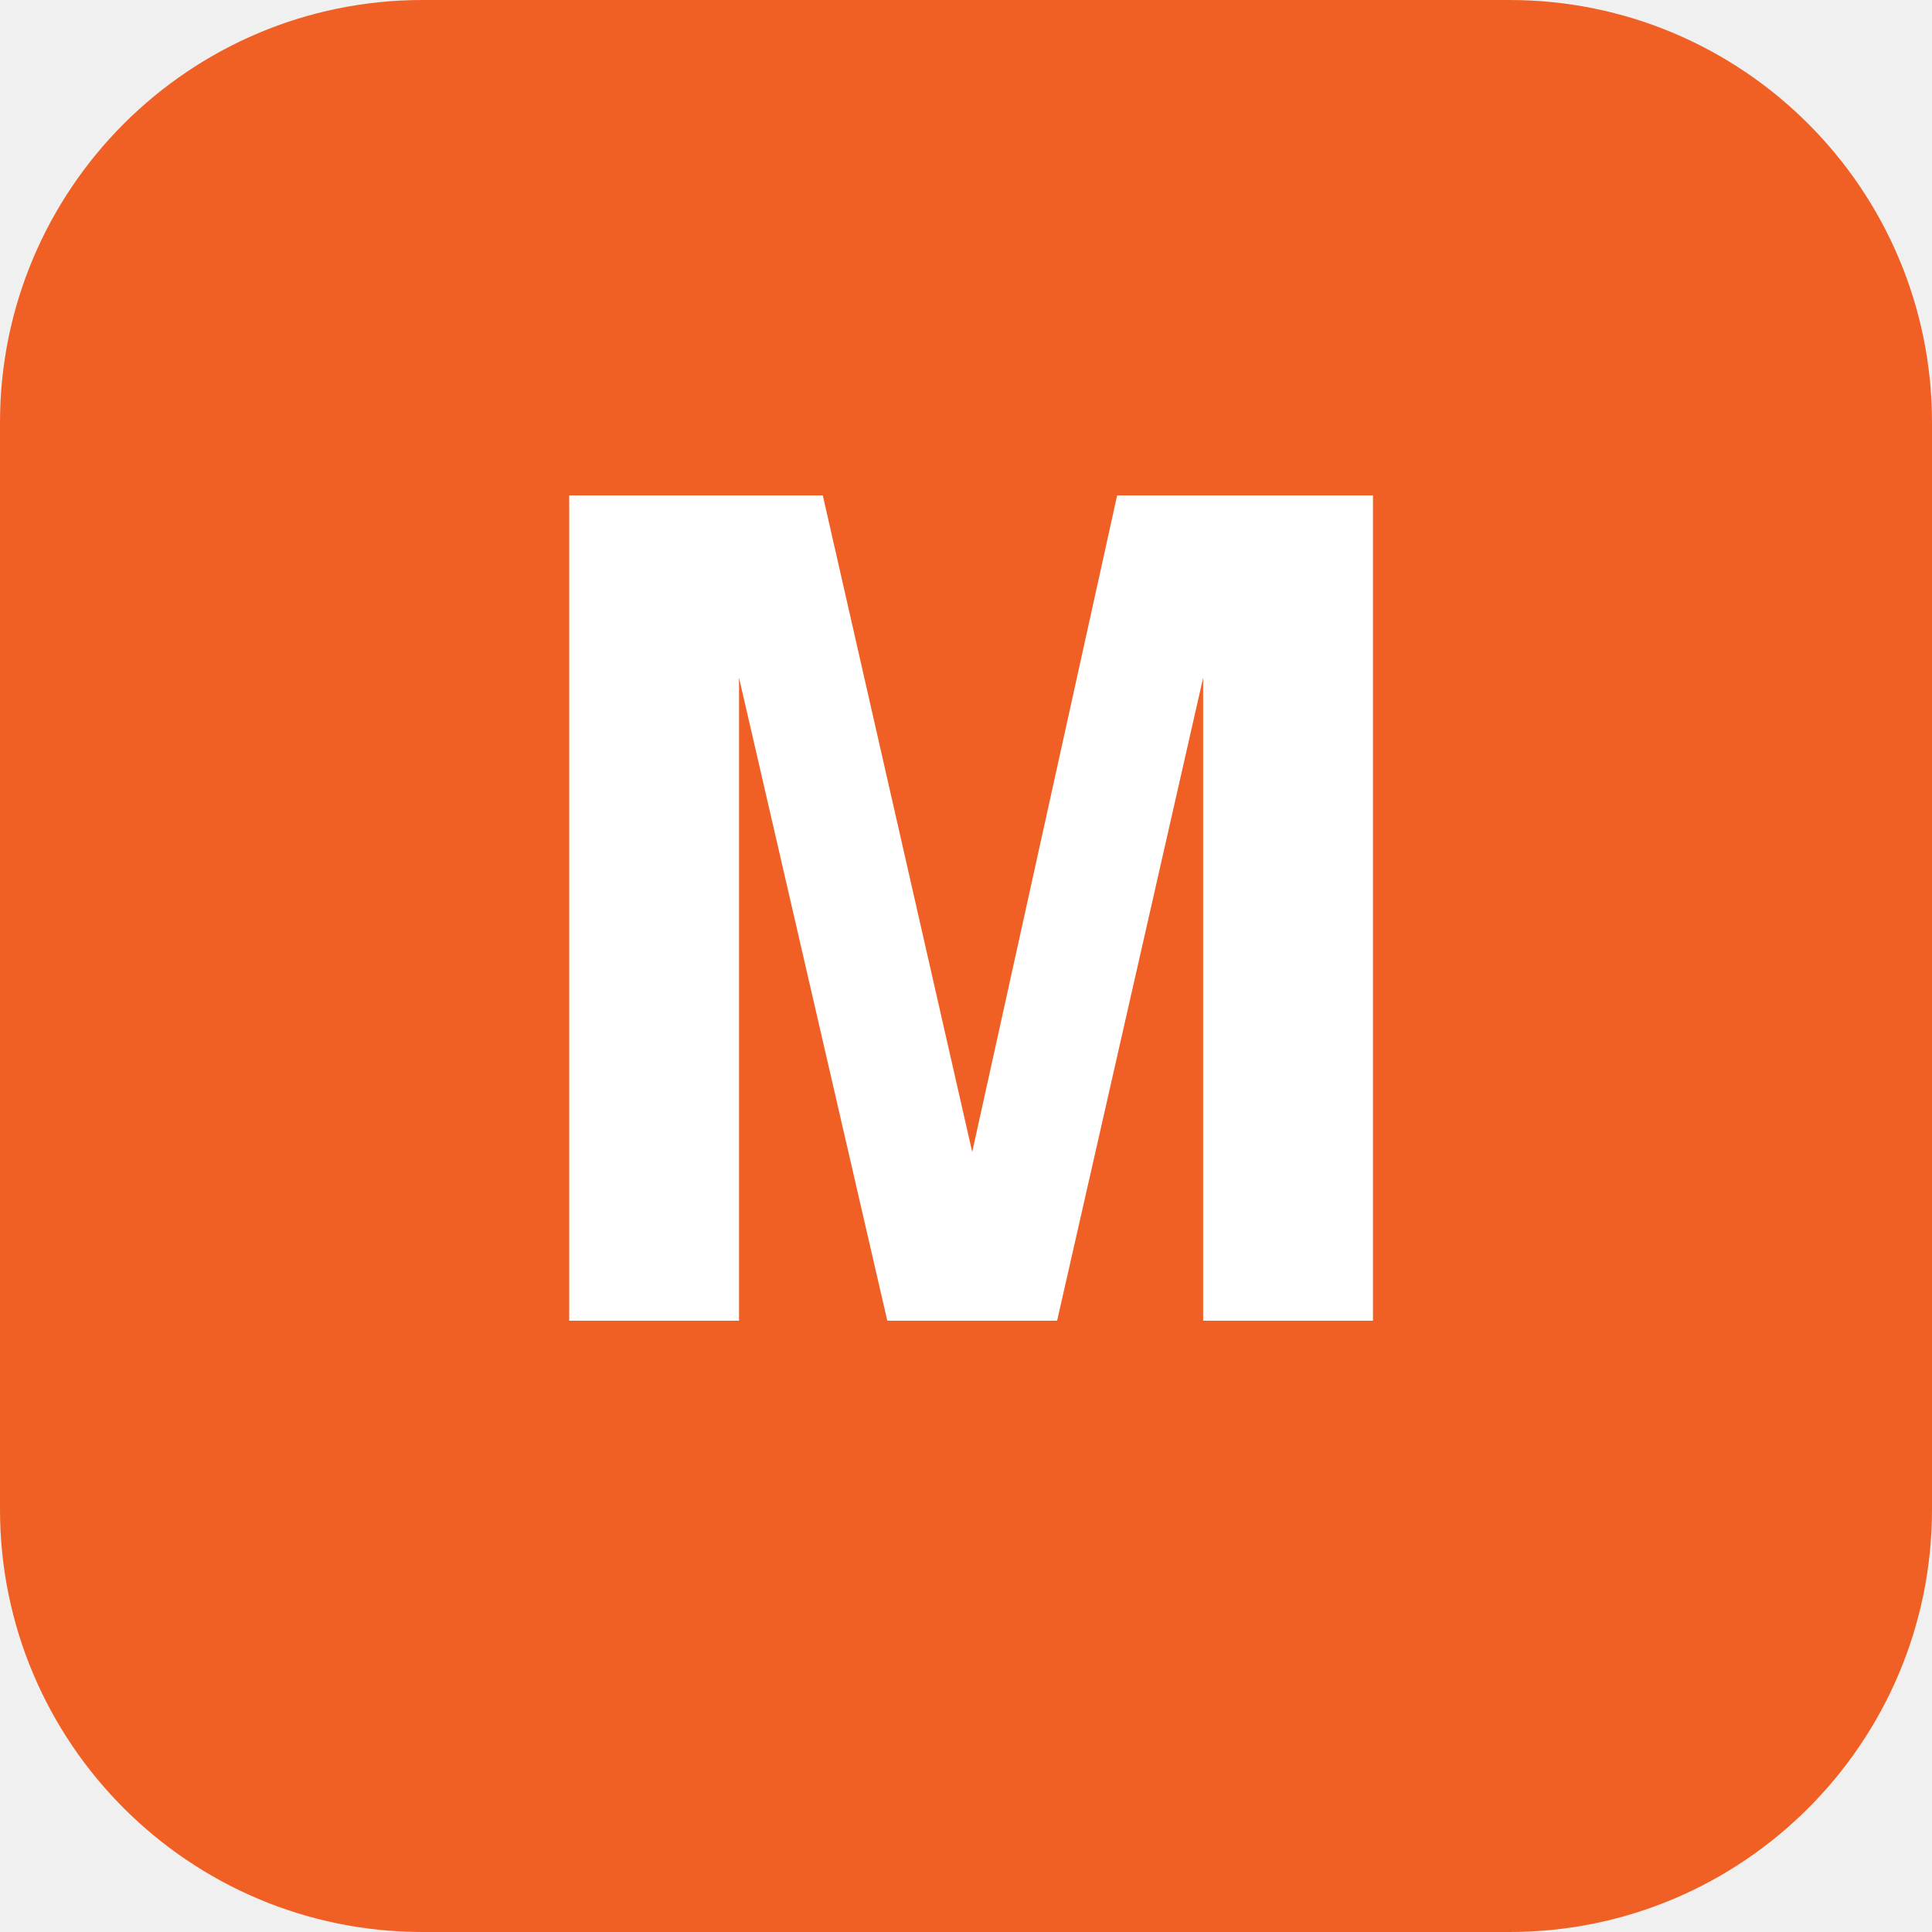
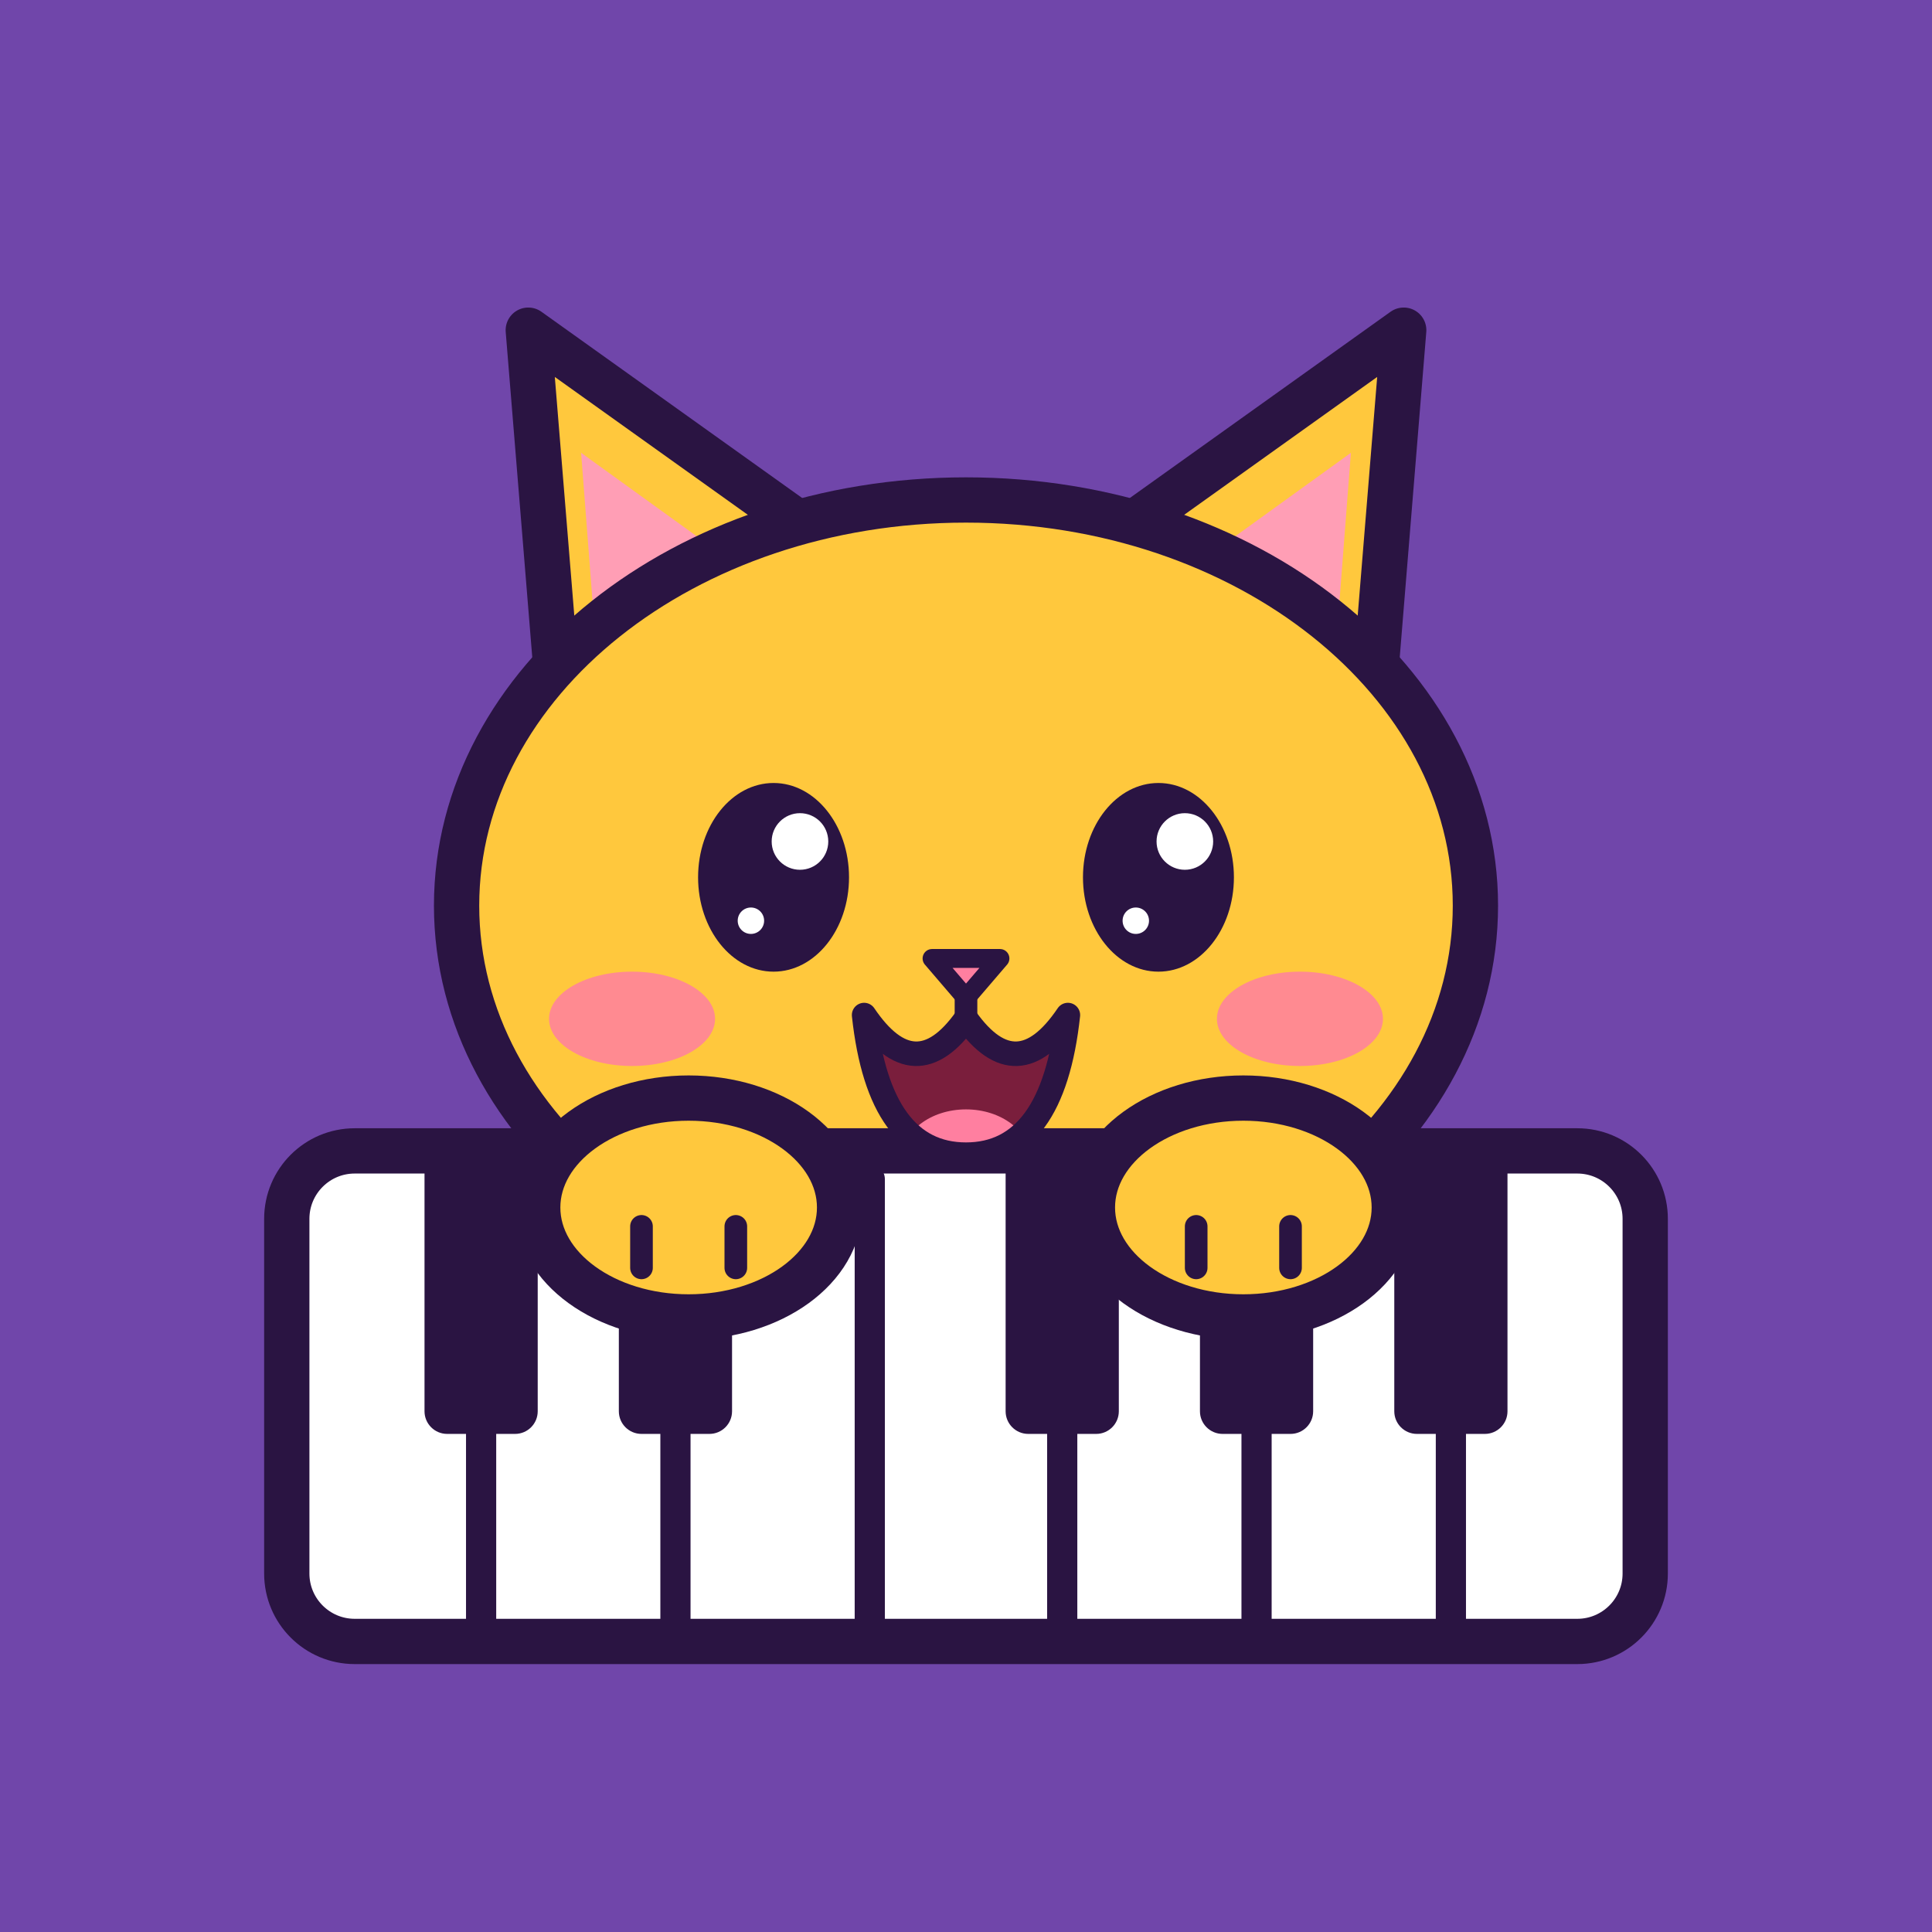
- <svg xmlns="http://www.w3.org/2000/svg" viewBox="0 0 512 512">
-   <rect width="512" height="512" rx="112" fill="#f06024" />
-   <text x="256" y="350" text-anchor="middle" font-family="-apple-system,Helvetica,Arial,sans-serif" font-size="300" font-weight="700" fill="#fff">M</text>
+ <svg xmlns="http://www.w3.org/2000/svg" viewBox="0 0 1024 1024">
+   <rect width="1024" height="1024" fill="#7046AA" />
+   <g stroke="#2A1442" stroke-width="24" stroke-linejoin="round" stroke-linecap="round">
+     <path d="M300 420 L280 175 L455 300 Z" fill="#FFC83D" />
+     <path d="M724 420 L744 175 L569 300 Z" fill="#FFC83D" />
+     <path d="M318 370 L308 240 L405 310 Z" fill="#FF9EB5" stroke="none" />
+     <path d="M706 370 L716 240 L619 310 Z" fill="#FF9EB5" stroke="none" />
+     <ellipse cx="512" cy="480" rx="270" ry="215" fill="#FFC83D" />
+     <rect x="152" y="610" width="720" height="260" rx="36" fill="#FFFFFF" />
+   </g>
+   <g stroke="#2A1442" stroke-width="16" stroke-linecap="round">
+     <line x1="255" y1="625" x2="255" y2="858" />
+     <line x1="358" y1="625" x2="358" y2="858" />
+     <line x1="461" y1="625" x2="461" y2="858" />
+     <line x1="563" y1="625" x2="563" y2="858" />
+     <line x1="666" y1="625" x2="666" y2="858" />
+     <line x1="769" y1="625" x2="769" y2="858" />
+   </g>
+   <g fill="#2A1442">
+     <rect x="225" y="610" width="60" height="150" rx="12" />
+     <rect x="328" y="610" width="60" height="150" rx="12" />
+     <rect x="533" y="610" width="60" height="150" rx="12" />
+     <rect x="636" y="610" width="60" height="150" rx="12" />
+     <rect x="739" y="610" width="60" height="150" rx="12" />
+   </g>
+   <g fill="#2A1442">
+     <ellipse cx="410" cy="465" rx="40" ry="50" />
+     <ellipse cx="614" cy="465" rx="40" ry="50" />
+   </g>
+   <g fill="#fff">
+     <circle cx="424" cy="446" r="15" />
+     <circle cx="628" cy="446" r="15" />
+     <circle cx="398" cy="488" r="7" />
+     <circle cx="602" cy="488" r="7" />
+   </g>
+   <ellipse cx="335" cy="540" rx="44" ry="25" fill="#FF7FA0" opacity="0.85" />
+   <ellipse cx="689" cy="540" rx="44" ry="25" fill="#FF7FA0" opacity="0.85" />
+   <path d="M494 508 L530 508 L512 529 Z" fill="#FF7FA0" stroke="#2A1442" stroke-width="10" stroke-linejoin="round" />
+   <defs>
+     <clipPath id="m">
+       <path d="M458 538 Q485.0 578 512 540 Q539.0 578 566 538 Q558 612 512 612 Q466 612 458 538 Z" />
+     </clipPath>
+   </defs>
+   <path d="M458 538 Q485.0 578 512 540 Q539.0 578 566 538 Q558 612 512 612 Q466 612 458 538 Z" fill="#7A1E3C" />
+   <ellipse cx="512" cy="614" rx="34" ry="26" fill="#FF7FA0" clip-path="url(#m)" />
+   <path d="M458 538 Q485.0 578 512 540 Q539.0 578 566 538 Q558 612 512 612 Q466 612 458 538 Z" fill="none" stroke="#2A1442" stroke-width="13" stroke-linejoin="round" />
+   <line x1="512" y1="529" x2="512" y2="540" stroke="#2A1442" stroke-width="12" stroke-linecap="round" />
+   <g stroke="#2A1442" stroke-width="24" fill="#FFC83D">
+     <ellipse cx="365" cy="640" rx="80" ry="58" />
+     <ellipse cx="659" cy="640" rx="80" ry="58" />
+   </g>
+   <g stroke="#2A1442" stroke-width="12" stroke-linecap="round">
+     <line x1="340" y1="672" x2="340" y2="650" />
+     <line x1="390" y1="672" x2="390" y2="650" />
+     <line x1="634" y1="672" x2="634" y2="650" />
+     <line x1="684" y1="672" x2="684" y2="650" />
+   </g>
</svg>
